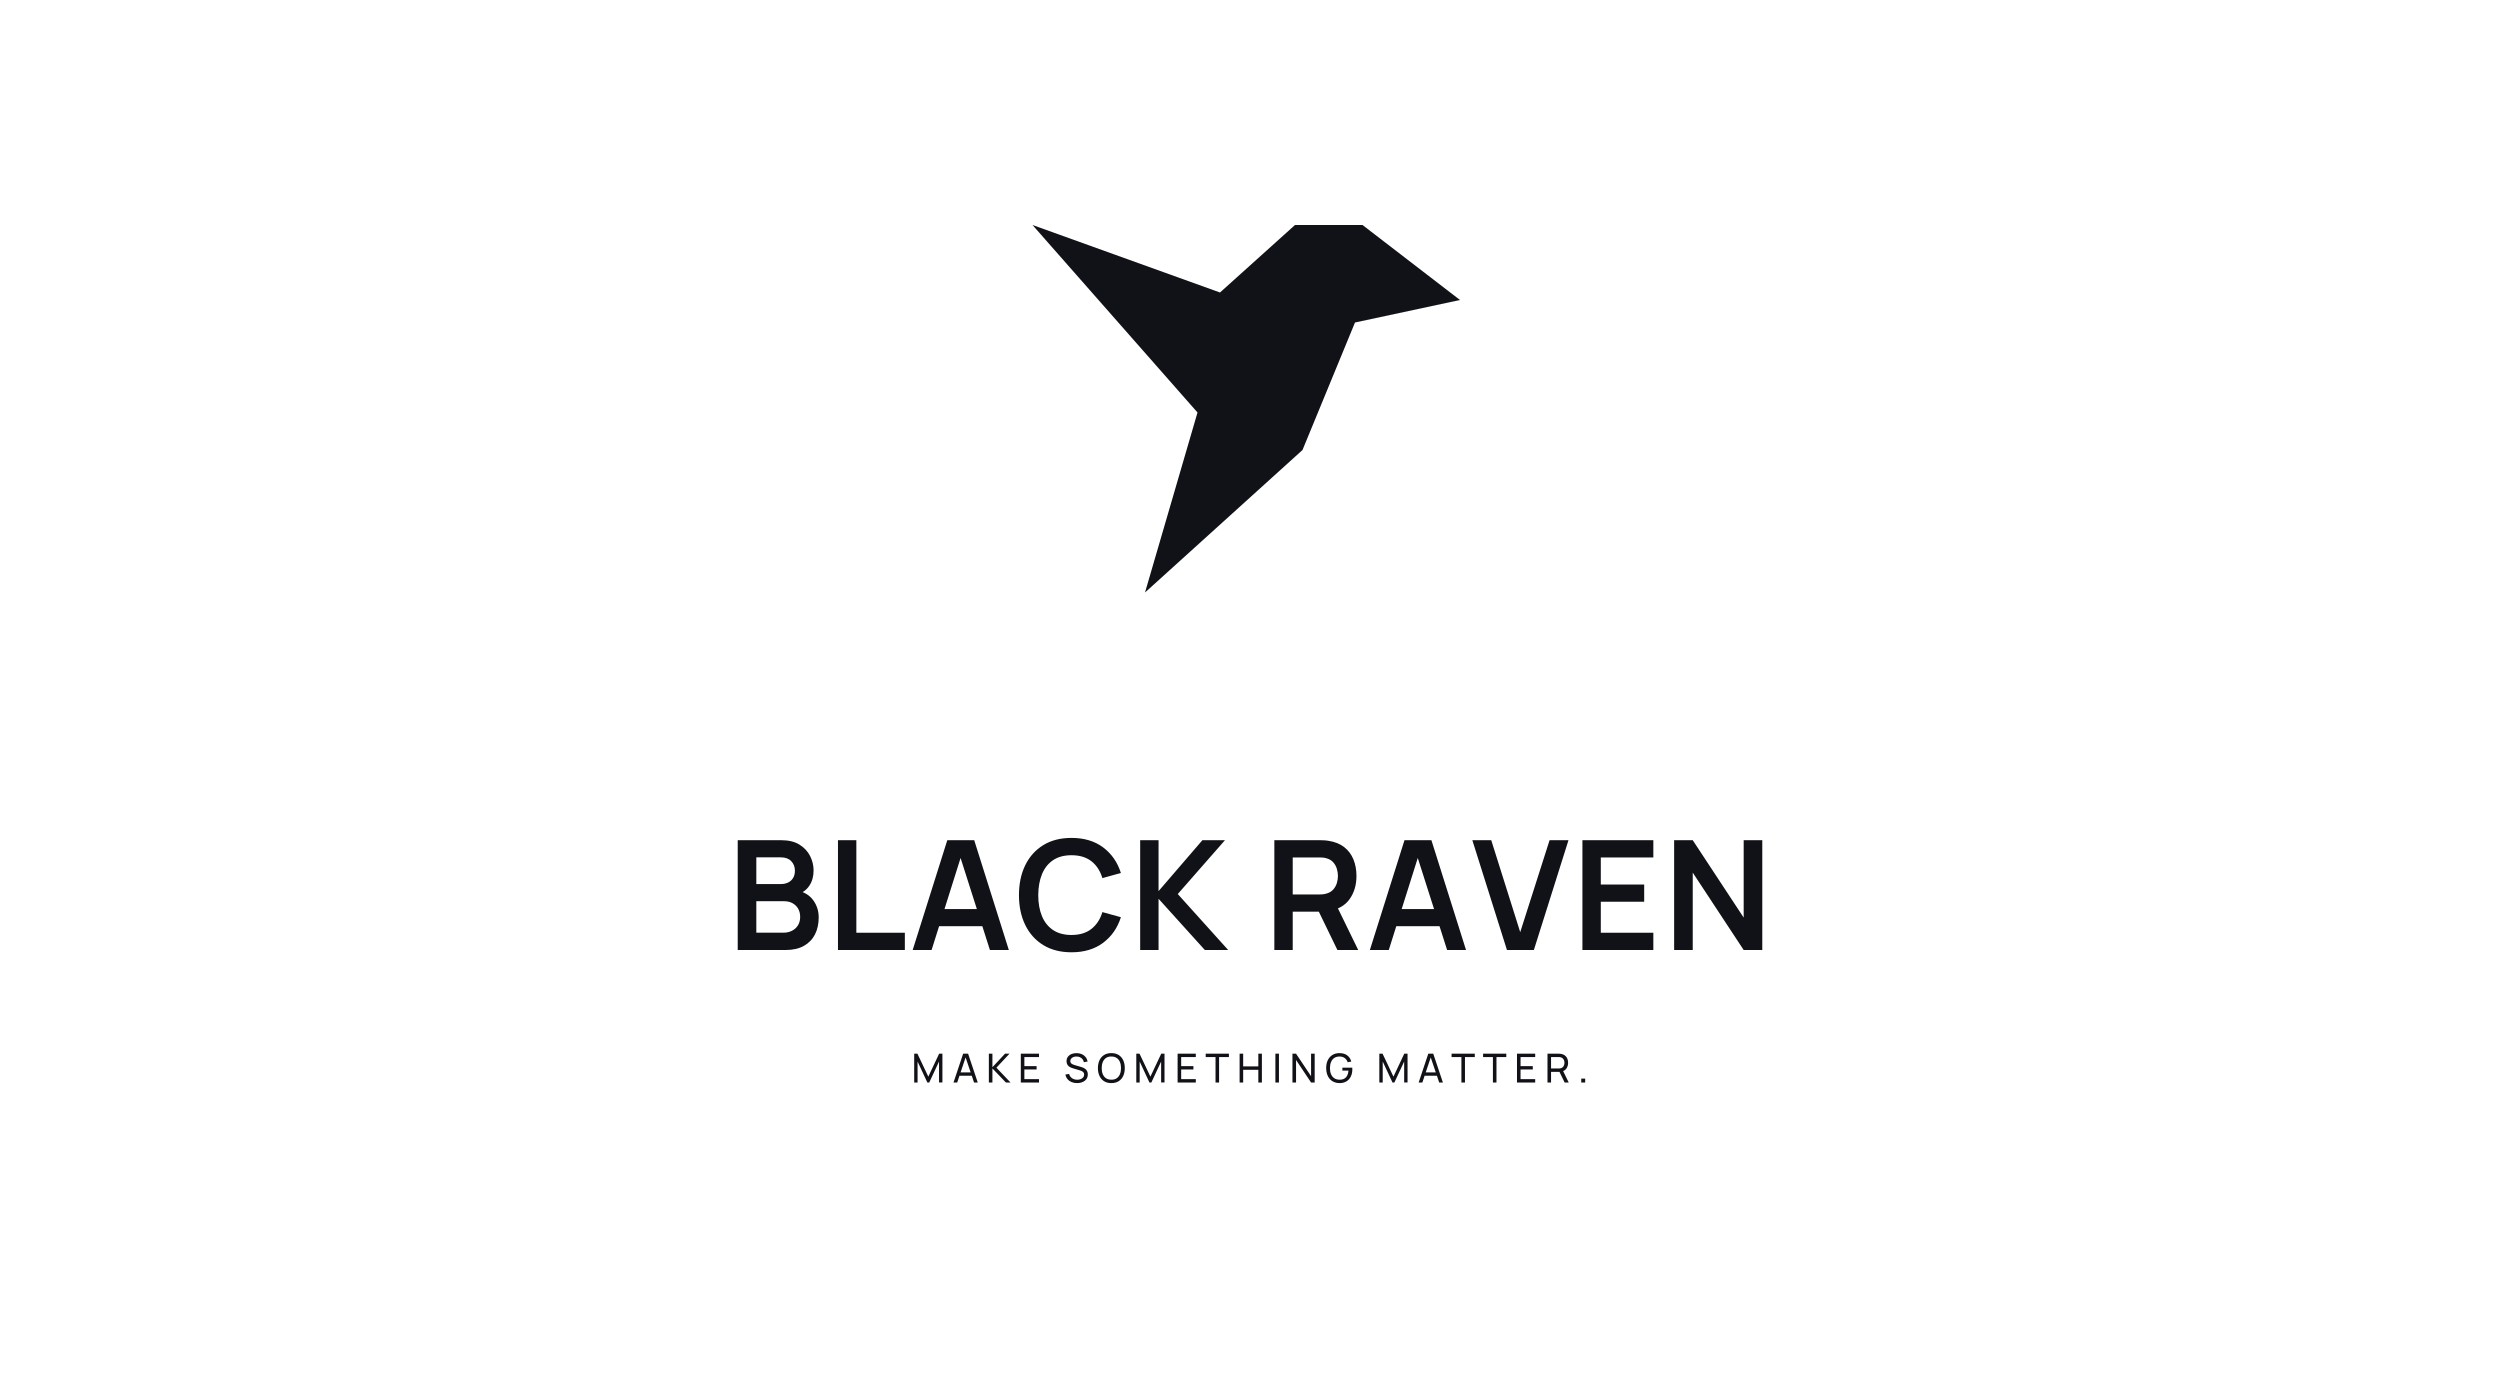
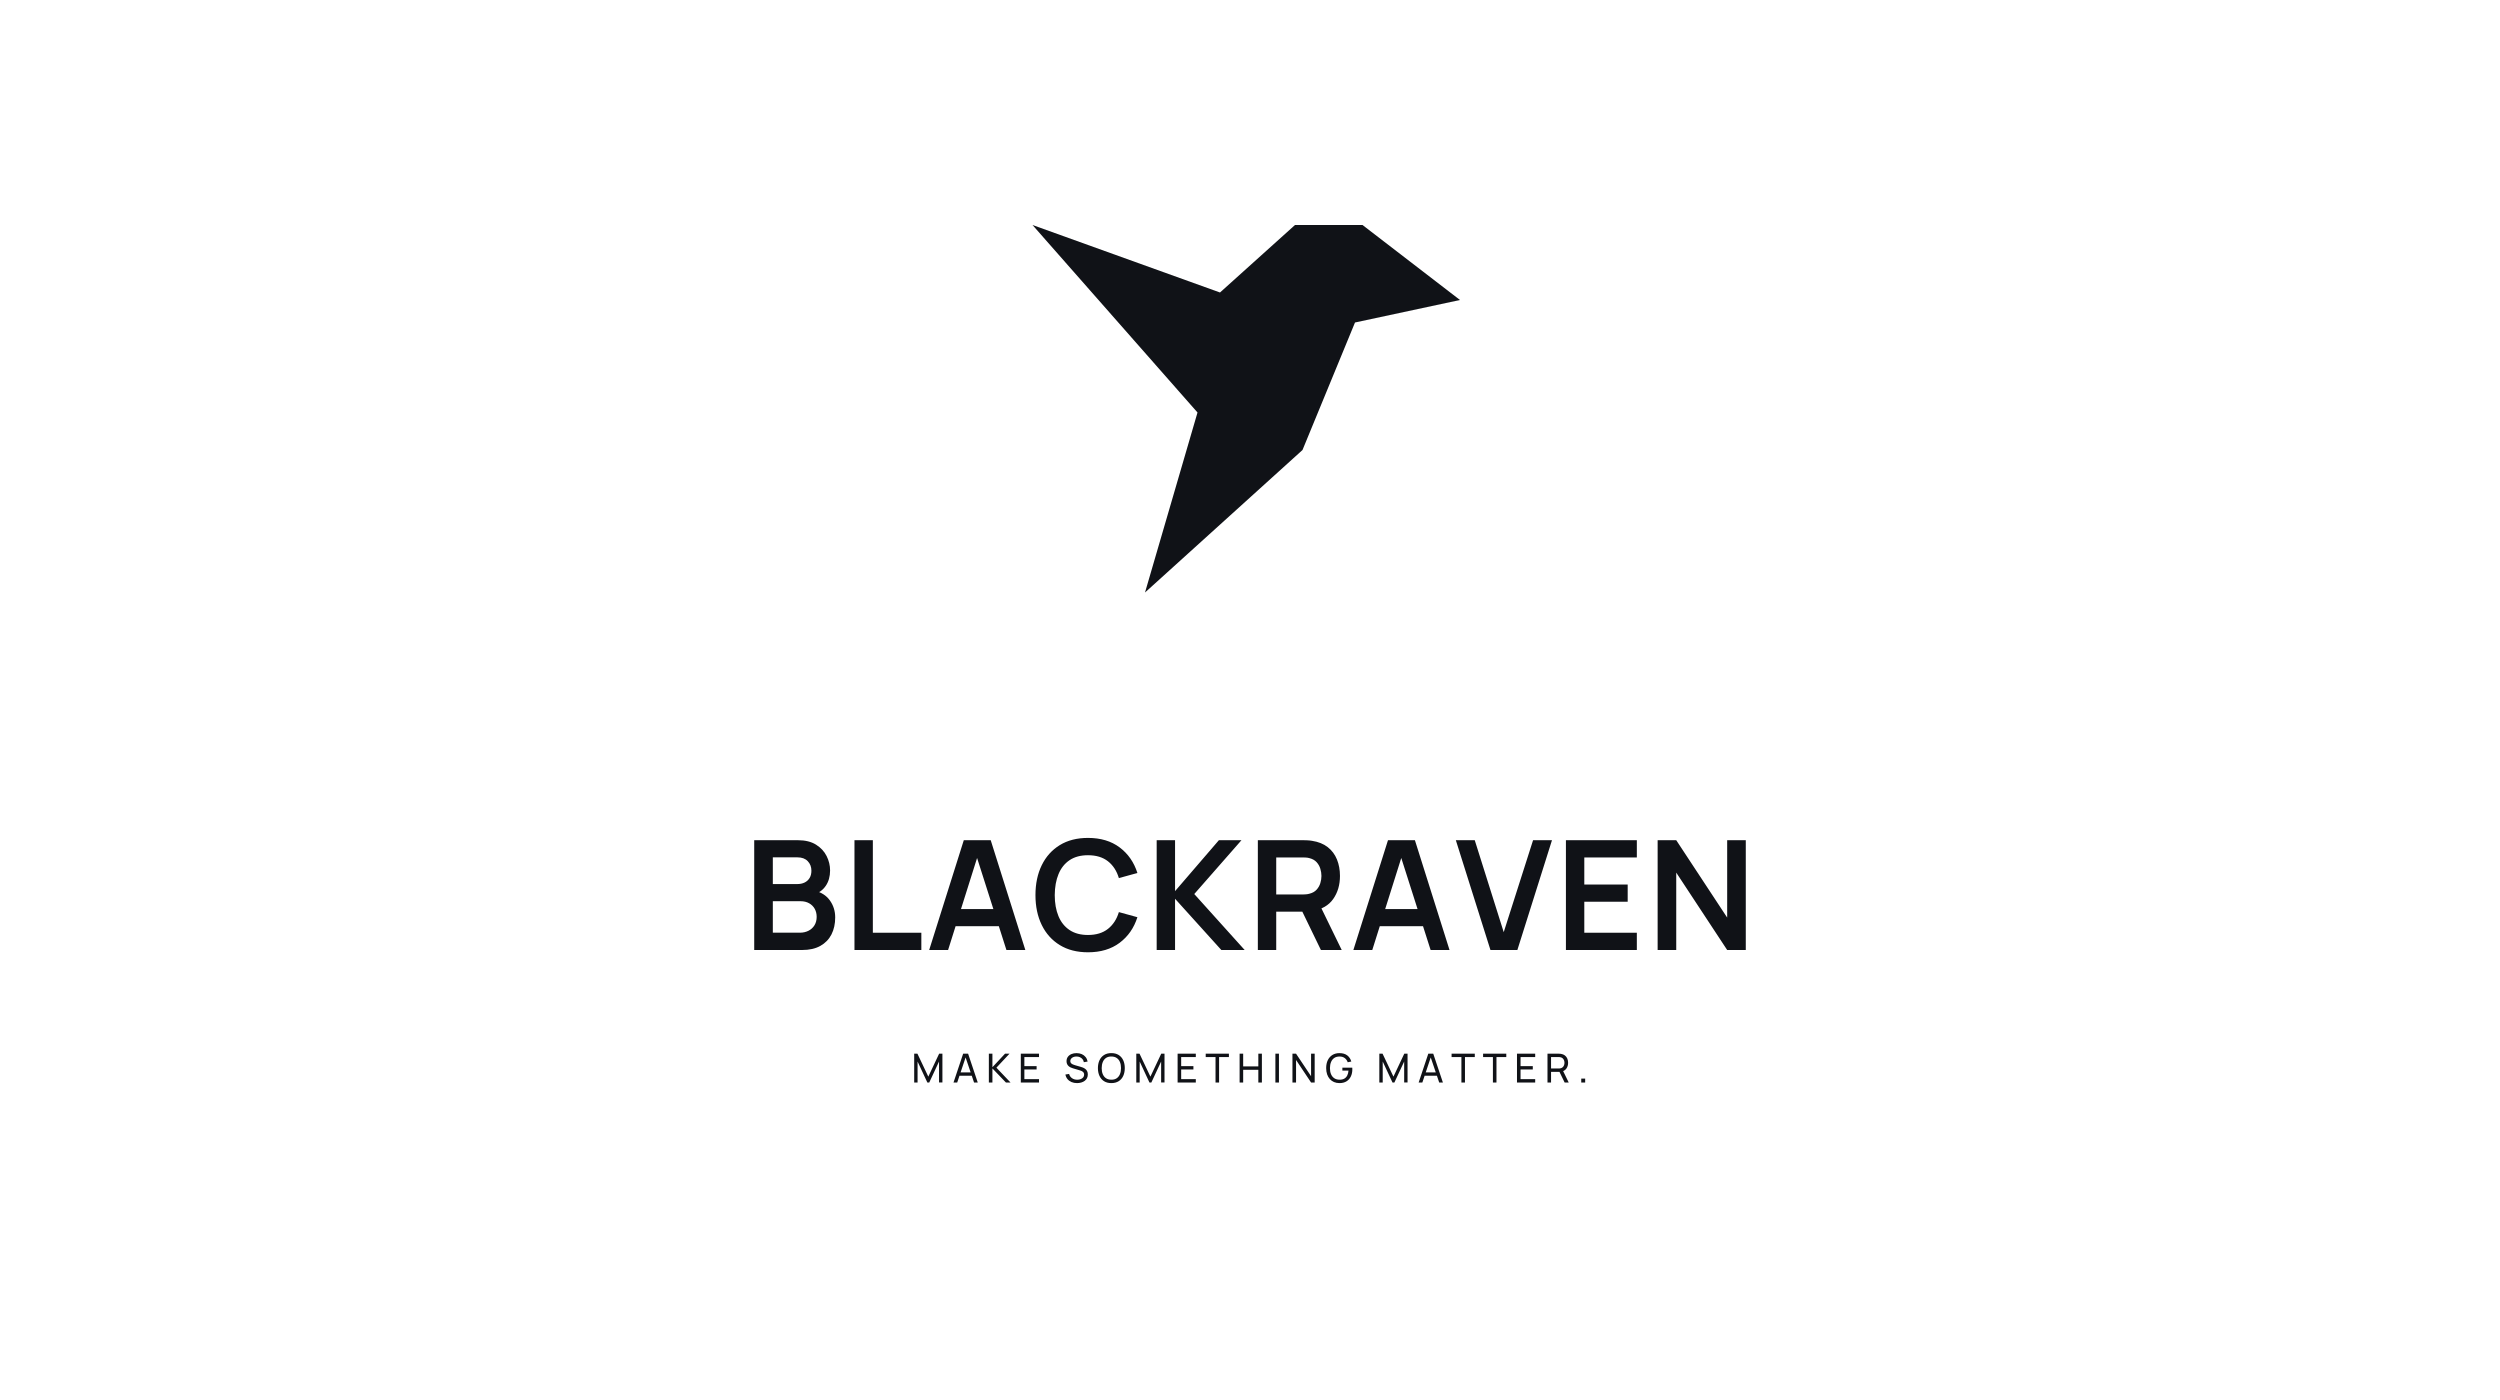
- <svg xmlns="http://www.w3.org/2000/svg" width="1000" height="560" viewBox="0 0 1000 560" role="img" aria-label="Black Raven stacked lockup in ink">
+ <svg xmlns="http://www.w3.org/2000/svg" width="1000" height="560" viewBox="0 0 1000 560" role="img" aria-label="BlackRaven stacked lockup in ink">
  <path d="M413 90L488 117L518 90L545 90L584 120L542 129L521 180L458 237L479 165Z" fill="#101217" />
-   <path d="M314.272 380L295.088 380L295.088 336.08L312.503 336.08Q316.956 336.08 319.808 337.864Q322.66 339.649 324.048 342.424Q325.435 345.2 325.435 348.158L325.435 348.158Q325.435 351.788 323.712 354.319Q321.989 356.851 319.03 357.735L319.03 357.735L319.03 356.21Q323.178 357.156 325.329 360.145Q327.479 363.134 327.479 366.946L327.479 366.946Q327.479 370.85 325.984 373.778Q324.49 376.706 321.547 378.353Q318.603 380 314.272 380L314.272 380ZM302.53 360.48L302.53 373.077L313.357 373.077Q315.279 373.077 316.804 372.299Q318.329 371.521 319.198 370.103Q320.067 368.685 320.067 366.733L320.067 366.733Q320.067 364.964 319.305 363.561Q318.542 362.158 317.078 361.319Q315.614 360.48 313.571 360.48L313.571 360.48L302.53 360.48ZM302.53 342.943L302.53 353.618L312.412 353.618Q313.998 353.618 315.248 353.008Q316.499 352.398 317.231 351.208Q317.963 350.019 317.963 348.28L317.963 348.28Q317.963 345.993 316.499 344.468Q315.035 342.943 312.412 342.943L312.412 342.943L302.53 342.943ZM361.937 380L335.189 380L335.189 336.08L342.539 336.08L342.539 373.107L361.937 373.107L361.937 380ZM372.636 380L365.072 380L378.919 336.08L389.686 336.08L403.533 380L395.969 380L383.403 340.594L385.05 340.594L372.636 380ZM395.847 370.484L372.789 370.484L372.789 363.622L395.847 363.622L395.847 370.484ZM428.597 380.915L428.597 380.915Q422.009 380.915 417.312 378.033Q412.615 375.151 410.099 369.996Q407.583 364.842 407.583 358.04L407.583 358.04Q407.583 351.239 410.099 346.084Q412.615 340.93 417.312 338.047Q422.009 335.165 428.597 335.165L428.597 335.165Q436.192 335.165 441.255 338.962Q446.318 342.76 448.361 349.195L448.361 349.195L440.95 351.239Q439.669 346.938 436.588 344.513Q433.508 342.089 428.597 342.089L428.597 342.089Q424.175 342.089 421.232 344.071Q418.288 346.054 416.809 349.637Q415.33 353.221 415.299 358.04L415.299 358.04Q415.299 362.859 416.779 366.443Q418.258 370.027 421.216 372.009Q424.175 373.992 428.597 373.992L428.597 373.992Q433.508 373.992 436.588 371.552Q439.669 369.112 440.95 364.842L440.95 364.842L448.361 366.885Q446.318 373.321 441.255 377.118Q436.192 380.915 428.597 380.915ZM463.422 380L456.071 380L456.071 336.08L463.422 336.08L463.422 356.454L480.959 336.08L489.987 336.08L471.108 357.613L491.268 380L481.935 380L463.422 359.504L463.422 380ZM517.089 380L509.738 380L509.738 336.08L527.886 336.08Q528.526 336.08 529.533 336.126Q530.539 336.172 531.393 336.324L531.393 336.324Q535.206 336.904 537.692 338.856Q540.177 340.808 541.382 343.781Q542.587 346.755 542.587 350.385L542.587 350.385Q542.587 355.753 539.872 359.611Q537.158 363.469 531.546 364.384L531.546 364.384L528.404 364.659L517.089 364.659L517.089 380ZM543.288 380L534.962 380L526.3 362.127L533.772 360.48L543.288 380ZM517.089 342.973L517.089 357.796L527.581 357.796Q528.191 357.796 528.953 357.735Q529.716 357.674 530.356 357.491L530.356 357.491Q532.186 357.034 533.239 355.875Q534.291 354.716 534.733 353.252Q535.175 351.788 535.175 350.385L535.175 350.385Q535.175 348.982 534.733 347.502Q534.291 346.023 533.239 344.864Q532.186 343.705 530.356 343.248L530.356 343.248Q529.716 343.065 528.953 343.019Q528.191 342.973 527.581 342.973L527.581 342.973L517.089 342.973ZM555.512 380L547.948 380L561.795 336.08L572.562 336.08L586.409 380L578.845 380L566.279 340.594L567.926 340.594L555.512 380ZM578.723 370.484L555.665 370.484L555.665 363.622L578.723 363.622L578.723 370.484ZM613.547 380L602.781 380L588.934 336.08L596.498 336.08L608.088 372.863L619.83 336.08L627.394 336.08L613.547 380ZM661.334 380L632.969 380L632.969 336.08L661.334 336.08L661.334 342.973L640.32 342.973L640.32 353.801L657.674 353.801L657.674 360.694L640.32 360.694L640.32 373.107L661.334 373.107L661.334 380ZM677.096 380L669.654 380L669.654 336.08L677.096 336.08L697.47 367.038L697.47 336.08L704.912 336.08L704.912 380L697.47 380L677.096 349.043L677.096 380Z" fill="#101217" />
+   <path d="M320.872 380L301.688 380L301.688 336.08L319.103 336.08Q323.556 336.08 326.408 337.864Q329.26 339.649 330.648 342.424Q332.035 345.2 332.035 348.158L332.035 348.158Q332.035 351.788 330.312 354.319Q328.589 356.851 325.63 357.735L325.63 357.735L325.63 356.21Q329.778 357.156 331.929 360.145Q334.079 363.134 334.079 366.946L334.079 366.946Q334.079 370.85 332.584 373.778Q331.09 376.706 328.147 378.353Q325.203 380 320.872 380L320.872 380ZM309.13 360.48L309.13 373.077L319.957 373.077Q321.879 373.077 323.404 372.299Q324.929 371.521 325.798 370.103Q326.667 368.685 326.667 366.733L326.667 366.733Q326.667 364.964 325.905 363.561Q325.142 362.158 323.678 361.319Q322.214 360.48 320.171 360.48L320.171 360.48L309.13 360.48ZM309.13 342.943L309.13 353.618L319.012 353.618Q320.598 353.618 321.848 353.008Q323.099 352.398 323.831 351.208Q324.563 350.019 324.563 348.28L324.563 348.28Q324.563 345.993 323.099 344.468Q321.635 342.943 319.012 342.943L319.012 342.943L309.13 342.943ZM368.537 380L341.789 380L341.789 336.08L349.139 336.08L349.139 373.107L368.537 373.107L368.537 380ZM379.236 380L371.672 380L385.519 336.08L396.286 336.08L410.133 380L402.569 380L390.003 340.594L391.65 340.594L379.236 380ZM402.447 370.484L379.389 370.484L379.389 363.622L402.447 363.622L402.447 370.484ZM435.197 380.915L435.197 380.915Q428.609 380.915 423.912 378.033Q419.215 375.151 416.699 369.996Q414.183 364.842 414.183 358.04L414.183 358.04Q414.183 351.239 416.699 346.084Q419.215 340.93 423.912 338.047Q428.609 335.165 435.197 335.165L435.197 335.165Q442.792 335.165 447.855 338.962Q452.918 342.76 454.961 349.195L454.961 349.195L447.55 351.239Q446.269 346.938 443.188 344.513Q440.108 342.089 435.197 342.089L435.197 342.089Q430.775 342.089 427.832 344.071Q424.888 346.054 423.409 349.637Q421.93 353.221 421.899 358.04L421.899 358.04Q421.899 362.859 423.379 366.443Q424.858 370.027 427.816 372.009Q430.775 373.992 435.197 373.992L435.197 373.992Q440.108 373.992 443.188 371.552Q446.269 369.112 447.55 364.842L447.55 364.842L454.961 366.885Q452.918 373.321 447.855 377.118Q442.792 380.915 435.197 380.915ZM470.022 380L462.671 380L462.671 336.08L470.022 336.08L470.022 356.454L487.559 336.08L496.587 336.08L477.708 357.613L497.868 380L488.535 380L470.022 359.504L470.022 380ZM510.489 380L503.138 380L503.138 336.08L521.286 336.08Q521.926 336.08 522.933 336.126Q523.939 336.172 524.793 336.324L524.793 336.324Q528.606 336.904 531.092 338.856Q533.577 340.808 534.782 343.781Q535.987 346.755 535.987 350.385L535.987 350.385Q535.987 355.753 533.272 359.611Q530.558 363.469 524.946 364.384L524.946 364.384L521.804 364.659L510.489 364.659L510.489 380ZM536.688 380L528.362 380L519.7 362.127L527.172 360.48L536.688 380ZM510.489 342.973L510.489 357.796L520.981 357.796Q521.591 357.796 522.353 357.735Q523.116 357.674 523.756 357.491L523.756 357.491Q525.586 357.034 526.639 355.875Q527.691 354.716 528.133 353.252Q528.575 351.788 528.575 350.385L528.575 350.385Q528.575 348.982 528.133 347.502Q527.691 346.023 526.639 344.864Q525.586 343.705 523.756 343.248L523.756 343.248Q523.116 343.065 522.353 343.019Q521.591 342.973 520.981 342.973L520.981 342.973L510.489 342.973ZM548.912 380L541.348 380L555.195 336.08L565.962 336.08L579.809 380L572.245 380L559.679 340.594L561.326 340.594L548.912 380ZM572.123 370.484L549.065 370.484L549.065 363.622L572.123 363.622L572.123 370.484ZM606.947 380L596.181 380L582.334 336.08L589.898 336.08L601.488 372.863L613.23 336.08L620.794 336.08L606.947 380ZM654.734 380L626.369 380L626.369 336.08L654.734 336.08L654.734 342.973L633.72 342.973L633.72 353.801L651.074 353.801L651.074 360.694L633.72 360.694L633.72 373.107L654.734 373.107L654.734 380ZM670.496 380L663.054 380L663.054 336.08L670.496 336.08L690.87 367.038L690.87 336.08L698.312 336.08L698.312 380L690.87 380L670.496 349.043L670.496 380Z" fill="#101217" />
  <path d="M367.028 433L365.676 433L365.676 421.48L366.972 421.48L371.324 430.656L375.652 421.48L376.964 421.48L376.964 432.992L375.612 432.992L375.612 424.608L371.7 433L370.94 433L367.028 424.608L367.028 433ZM382.884 433L381.404 433L385.26 421.48L387.244 421.48L391.1 433L389.62 433L386.012 422.312L386.46 422.312L382.884 433ZM389.244 430.304L383.26 430.304L383.26 428.968L389.244 428.968L389.244 430.304ZM396.964 433L395.54 433L395.54 421.48L396.964 421.48L396.964 426.888L402.004 421.48L403.796 421.48L398.564 427.072L404.204 433L402.364 433L396.964 427.368L396.964 433ZM415.604 433L408.324 433L408.324 421.48L415.604 421.48L415.604 422.832L409.748 422.832L409.748 426.44L414.644 426.44L414.644 427.792L409.748 427.792L409.748 431.648L415.604 431.648L415.604 433ZM430.812 433.24L430.812 433.24Q429.588 433.24 428.608 432.824Q427.628 432.408 426.992 431.636Q426.356 430.864 426.164 429.808L426.164 429.808L427.636 429.576Q427.916 430.664 428.8 431.276Q429.684 431.888 430.884 431.888L430.884 431.888Q431.66 431.888 432.288 431.644Q432.916 431.4 433.284 430.944Q433.652 430.488 433.652 429.864L433.652 429.864Q433.652 429.48 433.52 429.204Q433.388 428.928 433.16 428.732Q432.932 428.536 432.644 428.4Q432.356 428.264 432.044 428.176L432.044 428.176L429.108 427.304Q428.628 427.16 428.18 426.94Q427.732 426.72 427.38 426.388Q427.028 426.056 426.82 425.588Q426.612 425.12 426.612 424.48L426.612 424.48Q426.612 423.456 427.144 422.732Q427.676 422.008 428.588 421.624Q429.5 421.24 430.644 421.248L430.644 421.248Q431.804 421.256 432.72 421.66Q433.636 422.064 434.24 422.816Q434.844 423.568 435.052 424.616L435.052 424.616L433.54 424.88Q433.42 424.176 433.008 423.668Q432.596 423.16 431.98 422.884Q431.364 422.608 430.628 422.6L430.628 422.6Q429.924 422.592 429.356 422.824Q428.788 423.056 428.452 423.468Q428.116 423.88 428.116 424.416L428.116 424.416Q428.116 424.944 428.42 425.268Q428.724 425.592 429.168 425.78Q429.612 425.968 430.036 426.088L430.036 426.088L432.228 426.72Q432.604 426.824 433.096 427.008Q433.588 427.192 434.052 427.524Q434.516 427.856 434.82 428.404Q435.124 428.952 435.124 429.784L435.124 429.784Q435.124 430.616 434.792 431.264Q434.46 431.912 433.868 432.348Q433.276 432.784 432.492 433.012Q431.708 433.24 430.812 433.24ZM444.54 433.24L444.54 433.24Q442.82 433.24 441.62 432.48Q440.42 431.72 439.792 430.368Q439.164 429.016 439.164 427.24L439.164 427.24Q439.164 425.464 439.792 424.112Q440.42 422.76 441.62 422Q442.82 421.24 444.54 421.24L444.54 421.24Q446.268 421.24 447.468 422Q448.668 422.76 449.292 424.112Q449.916 425.464 449.916 427.24L449.916 427.24Q449.916 429.016 449.292 430.368Q448.668 431.72 447.468 432.48Q446.268 433.24 444.54 433.24ZM444.54 431.88L444.54 431.88Q445.828 431.888 446.688 431.3Q447.548 430.712 447.976 429.664Q448.404 428.616 448.404 427.24L448.404 427.24Q448.404 425.856 447.976 424.816Q447.548 423.776 446.688 423.192Q445.828 422.608 444.54 422.6L444.54 422.6Q443.252 422.592 442.4 423.176Q441.548 423.76 441.116 424.808Q440.684 425.856 440.676 427.24L440.676 427.24Q440.668 428.616 441.1 429.656Q441.532 430.696 442.392 431.284Q443.252 431.872 444.54 431.88ZM455.868 433L454.516 433L454.516 421.48L455.812 421.48L460.164 430.656L464.492 421.48L465.804 421.48L465.804 432.992L464.452 432.992L464.452 424.608L460.54 433L459.78 433L455.868 424.608L455.868 433ZM478.324 433L471.044 433L471.044 421.48L478.324 421.48L478.324 422.832L472.468 422.832L472.468 426.44L477.364 426.44L477.364 427.792L472.468 427.792L472.468 431.648L478.324 431.648L478.324 433ZM487.636 433L486.212 433L486.212 422.832L482.284 422.832L482.284 421.48L491.564 421.48L491.564 422.832L487.636 422.832L487.636 433ZM497.268 433L495.844 433L495.844 421.48L497.268 421.48L497.268 426.56L503.332 426.56L503.332 421.48L504.756 421.48L504.756 433L503.332 433L503.332 427.912L497.268 427.912L497.268 433ZM511.58 433L510.156 433L510.156 421.48L511.58 421.48L511.58 433ZM518.42 433L516.98 433L516.98 421.48L518.42 421.48L524.428 430.48L524.428 421.48L525.868 421.48L525.868 433L524.428 433L518.42 423.992L518.42 433ZM535.772 433.24L535.772 433.24Q534.588 433.24 533.612 432.824Q532.636 432.408 531.932 431.628Q531.228 430.848 530.848 429.74Q530.468 428.632 530.468 427.24L530.468 427.24Q530.468 425.4 531.124 424.056Q531.78 422.712 532.972 421.98Q534.164 421.248 535.772 421.248L535.772 421.248Q537.708 421.248 538.892 422.148Q540.076 423.048 540.524 424.608L540.524 424.608L539.084 424.904Q538.724 423.856 537.9 423.232Q537.076 422.608 535.844 422.608L535.844 422.608Q534.556 422.6 533.704 423.18Q532.852 423.76 532.42 424.808Q531.988 425.856 531.98 427.24L531.98 427.24Q531.972 428.616 532.404 429.656Q532.836 430.696 533.696 431.284Q534.556 431.872 535.844 431.88L535.844 431.88Q536.956 431.888 537.716 431.456Q538.476 431.024 538.892 430.208Q539.308 429.392 539.396 428.248L539.396 428.248L536.948 428.248L536.948 427.072L540.9 427.072Q540.924 427.232 540.928 427.452Q540.932 427.672 540.932 427.752L540.932 427.752Q540.932 429.328 540.344 430.572Q539.756 431.816 538.608 432.528Q537.46 433.24 535.772 433.24ZM553.084 433L551.732 433L551.732 421.48L553.028 421.48L557.38 430.656L561.708 421.48L563.02 421.48L563.02 432.992L561.668 432.992L561.668 424.608L557.756 433L556.996 433L553.084 424.608L553.084 433ZM568.94 433L567.46 433L571.316 421.48L573.3 421.48L577.156 433L575.676 433L572.068 422.312L572.516 422.312L568.94 433ZM575.3 430.304L569.316 430.304L569.316 428.968L575.3 428.968L575.3 430.304ZM585.988 433L584.564 433L584.564 422.832L580.636 422.832L580.636 421.48L589.916 421.48L589.916 422.832L585.988 422.832L585.988 433ZM598.588 433L597.164 433L597.164 422.832L593.236 422.832L593.236 421.48L602.516 421.48L602.516 422.832L598.588 422.832L598.588 433ZM614.076 433L606.796 433L606.796 421.48L614.076 421.48L614.076 422.832L608.22 422.832L608.22 426.44L613.116 426.44L613.116 427.792L608.22 427.792L608.22 431.648L614.076 431.648L614.076 433ZM620.42 433L618.996 433L618.996 421.48L623.548 421.48Q623.716 421.48 623.948 421.492Q624.18 421.504 624.396 421.544L624.396 421.544Q625.332 421.688 625.968 422.184Q626.604 422.68 626.924 423.436Q627.244 424.192 627.244 425.112L627.244 425.112Q627.244 426.448 626.548 427.428Q625.852 428.408 624.508 428.656L624.508 428.656L623.964 428.744L620.42 428.744L620.42 433ZM627.484 433L625.852 433L623.58 428.312L624.988 427.88L627.484 433ZM620.42 422.832L620.42 427.392L623.5 427.392Q623.652 427.392 623.848 427.376Q624.044 427.36 624.22 427.32L624.22 427.32Q624.772 427.192 625.12 426.852Q625.468 426.512 625.628 426.052Q625.788 425.592 625.788 425.112L625.788 425.112Q625.788 424.632 625.628 424.172Q625.468 423.712 625.12 423.368Q624.772 423.024 624.22 422.904L624.22 422.904Q624.044 422.856 623.848 422.844Q623.652 422.832 623.5 422.832L623.5 422.832L620.42 422.832ZM634.068 433L632.5 433L632.5 431.432L634.068 431.432L634.068 433Z" fill="#101217" />
</svg>
